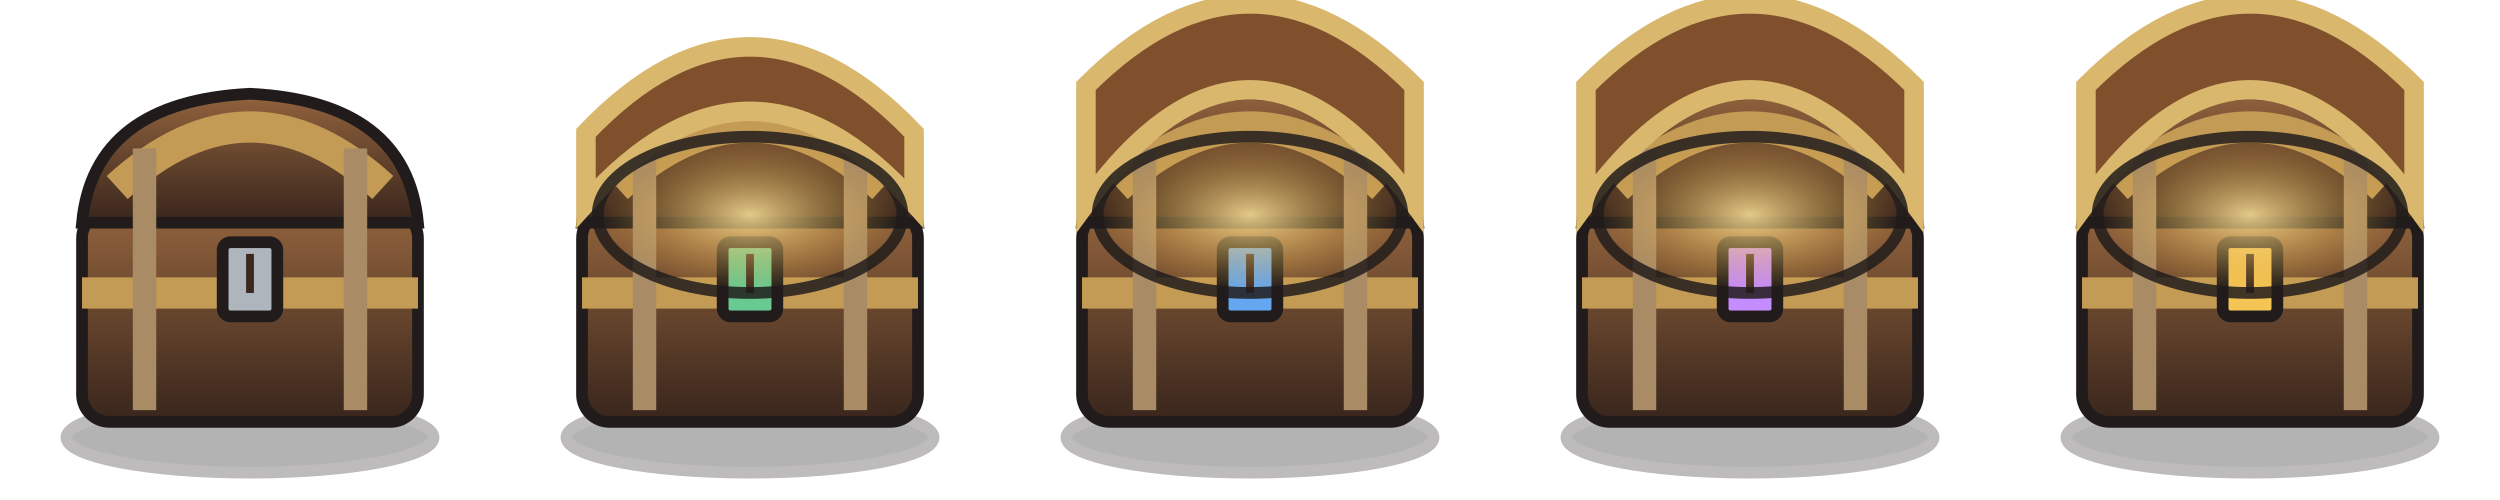
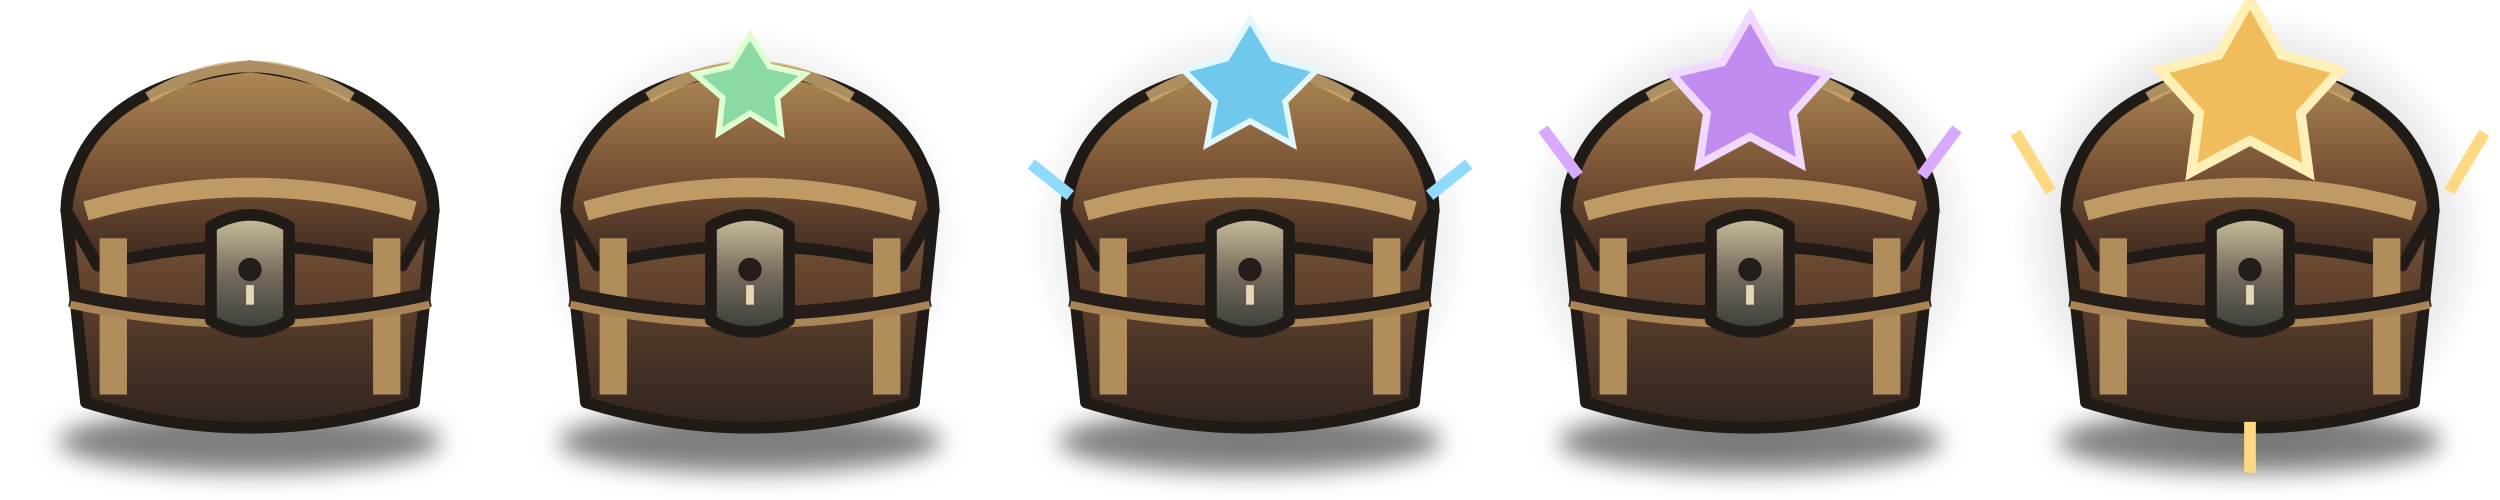
- <svg xmlns="http://www.w3.org/2000/svg" viewBox="0 0 640 128">
+ <svg xmlns="http://www.w3.org/2000/svg" viewBox="0 0 640 128" role="img">
  <defs>
    <linearGradient id="wood" x2="0" y2="1">
-       <stop stop-color="#92633d" />
-       <stop offset="1" stop-color="#38251c" />
+       <stop stop-color="#9b7048" />
+       <stop offset=".48" stop-color="#65452f" />
+       <stop offset="1" stop-color="#30241f" />
    </linearGradient>
-     <radialGradient id="glow">
-       <stop stop-color="#ffe59b" />
-       <stop offset="1" stop-color="#dba034" stop-opacity="0" />
+     <linearGradient id="lid" x2="0" y2="1">
+       <stop stop-color="#b18a57" />
+       <stop offset=".55" stop-color="#765033" />
+       <stop offset="1" stop-color="#3b2921" />
+     </linearGradient>
+     <linearGradient id="iron" x2="0" y2="1">
+       <stop stop-color="#d0c2a0" />
+       <stop offset=".5" stop-color="#776d5d" />
+       <stop offset="1" stop-color="#383c3a" />
+     </linearGradient>
+     <radialGradient id="aura">
+       <stop stop-color="currentColor" stop-opacity=".55" />
+       <stop offset="1" stop-color="currentColor" stop-opacity="0" />
    </radialGradient>
+     <filter id="shadow" x="-30%" y="-30%" width="160%" height="180%">
+       <feGaussianBlur stdDeviation="3" />
+     </filter>
+     <g id="base" stroke="#211b18" stroke-width="3" stroke-linejoin="round">
+       <ellipse cx="64" cy="113" rx="49" ry="8" fill="#000" opacity=".5" stroke="none" filter="url(#shadow)" />
+       <path d="M17 54 Q17 38 32 34 L96 34 Q111 38 111 54 L106 103 Q64 116 22 103Z" fill="url(#wood)" />
+       <path d="M17 54 Q20 22 64 17 Q108 22 111 54 L103 68 Q64 58 25 68Z" fill="url(#lid)" />
+       <path d="M22 54 Q64 42 106 54" fill="none" stroke="#c09a65" stroke-width="5" />
+       <path d="M29 61 L29 101 M99 61 L99 101" fill="none" stroke="#b28d5c" stroke-width="7" />
+       <path d="M18 76 Q64 86 110 76" fill="none" stroke="#241d19" stroke-width="5" />
+       <path d="M18 78 Q64 88 110 78" fill="none" stroke="#a98455" stroke-width="2" />
+       <path d="M54 58 Q64 52 74 58 L74 82 Q64 88 54 82Z" fill="url(#iron)" />
+       <circle cx="64" cy="69" r="3" fill="#241d19" stroke="none" />
+       <path d="M64 73v5" stroke="#e5d6b7" stroke-width="2" />
+       <path d="M38 25 Q64 9 90 25" fill="none" stroke="#d1ad73" stroke-width="3" opacity=".8" />
+     </g>
  </defs>
-   <g stroke="#211c1b" stroke-width="3">
-     <g transform="translate(0 0)">
-       <ellipse cx="64" cy="112" rx="47" ry="9" fill="#000" opacity=".3" />
-       <rect x="21" y="54" width="86" height="54" rx="7" fill="url(#wood)" />
-       <path d="M21 57 Q24 26 64 24 Q104 26 107 57Z" fill="url(#wood)" />
-       <path d="M30 48Q64 17 98 48M21 75H107" fill="none" stroke="#c49b55" stroke-width="8" />
-       <path d="M37 38V105M91 38V105" stroke="#a98b65" stroke-width="6" />
-       <rect x="57" y="62" width="14" height="19" rx="2" fill="#aeb5bc" />
-       <path d="M64 65v10" stroke="#3b2820" stroke-width="2" />
-     </g>
-     <g transform="translate(128 0)">
-       <ellipse cx="64" cy="112" rx="47" ry="9" fill="#000" opacity=".3" />
-       <rect x="21" y="54" width="86" height="54" rx="7" fill="url(#wood)" />
-       <path d="M21 57 Q24 26 64 24 Q104 26 107 57Z" fill="url(#wood)" />
-       <path d="M30 48Q64 17 98 48M21 75H107" fill="none" stroke="#c49b55" stroke-width="8" />
-       <path d="M37 38V105M91 38V105" stroke="#a98b65" stroke-width="6" />
-       <rect x="57" y="62" width="14" height="19" rx="2" fill="#68c993" />
-       <path d="M64 65v10" stroke="#3b2820" stroke-width="2" />
-       <path d="M22 52Q64 5 106 52L106 34Q64 -10 22 34Z" fill="#80502c" stroke="#d9b76d" stroke-width="5" />
-       <ellipse cx="64" cy="55" rx="39" ry="20" fill="url(#glow)" opacity=".85" />
-     </g>
-     <g transform="translate(256 0)">
-       <ellipse cx="64" cy="112" rx="47" ry="9" fill="#000" opacity=".3" />
-       <rect x="21" y="54" width="86" height="54" rx="7" fill="url(#wood)" />
-       <path d="M21 57 Q24 26 64 24 Q104 26 107 57Z" fill="url(#wood)" />
-       <path d="M30 48Q64 17 98 48M21 75H107" fill="none" stroke="#c49b55" stroke-width="8" />
-       <path d="M37 38V105M91 38V105" stroke="#a98b65" stroke-width="6" />
-       <rect x="57" y="62" width="14" height="19" rx="2" fill="#64a6ef" />
-       <path d="M64 65v10" stroke="#3b2820" stroke-width="2" />
-       <path d="M22 52Q64 -6 106 52L106 22Q64 -20 22 22Z" fill="#80502c" stroke="#d9b76d" stroke-width="5" />
-       <ellipse cx="64" cy="55" rx="39" ry="20" fill="url(#glow)" opacity=".85" />
-     </g>
-     <g transform="translate(384 0)">
-       <ellipse cx="64" cy="112" rx="47" ry="9" fill="#000" opacity=".3" />
-       <rect x="21" y="54" width="86" height="54" rx="7" fill="url(#wood)" />
-       <path d="M21 57 Q24 26 64 24 Q104 26 107 57Z" fill="url(#wood)" />
-       <path d="M30 48Q64 17 98 48M21 75H107" fill="none" stroke="#c49b55" stroke-width="8" />
-       <path d="M37 38V105M91 38V105" stroke="#a98b65" stroke-width="6" />
-       <rect x="57" y="62" width="14" height="19" rx="2" fill="#c58cff" />
-       <path d="M64 65v10" stroke="#3b2820" stroke-width="2" />
-       <path d="M22 52Q64 -6 106 52L106 22Q64 -20 22 22Z" fill="#80502c" stroke="#d9b76d" stroke-width="5" />
-       <ellipse cx="64" cy="55" rx="39" ry="20" fill="url(#glow)" opacity=".85" />
-     </g>
-     <g transform="translate(512 0)">
-       <ellipse cx="64" cy="112" rx="47" ry="9" fill="#000" opacity=".3" />
-       <rect x="21" y="54" width="86" height="54" rx="7" fill="url(#wood)" />
-       <path d="M21 57 Q24 26 64 24 Q104 26 107 57Z" fill="url(#wood)" />
-       <path d="M30 48Q64 17 98 48M21 75H107" fill="none" stroke="#c49b55" stroke-width="8" />
-       <path d="M37 38V105M91 38V105" stroke="#a98b65" stroke-width="6" />
-       <rect x="57" y="62" width="14" height="19" rx="2" fill="#f4c454" />
-       <path d="M64 65v10" stroke="#3b2820" stroke-width="2" />
-       <path d="M22 52Q64 -6 106 52L106 22Q64 -20 22 22Z" fill="#80502c" stroke="#d9b76d" stroke-width="5" />
-       <ellipse cx="64" cy="55" rx="39" ry="20" fill="url(#glow)" opacity=".85" />
-     </g>
+   <g color="#c8b28a" transform="translate(0 0)">
+     <use href="#base" />
+   </g>
+   <g color="#7ed6a0" transform="translate(128 0)">
+     <ellipse cx="64" cy="61" rx="55" ry="54" fill="url(#aura)" opacity=".55" />
+     <use href="#base" />
+     <path d="M64 9l5 8 9 2-7 6 1 9-8-5-8 5 1-9-7-6 9-2Z" fill="#8cdaa3" stroke="#e0ffd0" stroke-width="1.5" />
+   </g>
+   <g color="#72c6ef" transform="translate(256 0)">
+     <ellipse cx="64" cy="61" rx="57" ry="56" fill="url(#aura)" opacity=".65" />
+     <use href="#base" />
+     <path d="M64 5l6 10 11 3-8 8 2 11-11-6-11 6 2-11-8-8 11-3Z" fill="#70c9ed" stroke="#e2f8ff" stroke-width="1.5" />
+     <path d="M18 50L8 42 M110 50l10-8" stroke="#8edbff" stroke-width="3" />
+   </g>
+   <g color="#c18cf0" transform="translate(384 0)">
+     <ellipse cx="64" cy="61" rx="59" ry="57" fill="url(#aura)" opacity=".7" />
+     <use href="#base" />
+     <path d="M64 4l7 12 13 3-9 10 2 13-13-7-13 7 2-13-9-10 13-3Z" fill="#c18cf0" stroke="#f1d8ff" stroke-width="2" />
+     <path d="M20 45l-9-12 M108 45l9-12" stroke="#d7a9ff" stroke-width="3" />
+   </g>
+   <g color="#f0bc5c" transform="translate(512 0)">
+     <ellipse cx="64" cy="61" rx="61" ry="59" fill="url(#aura)" opacity=".78" />
+     <use href="#base" />
+     <path d="M64 0l8 14 15 4-10 11 2 15-15-8-15 8 2-15-10-11 15-4Z" fill="#f0bc5c" stroke="#fff0b7" stroke-width="2.5" />
+     <path d="M13 49l-9-15 M115 49l9-15 M64 108v13" stroke="#ffd982" stroke-width="3" />
  </g>
</svg>
